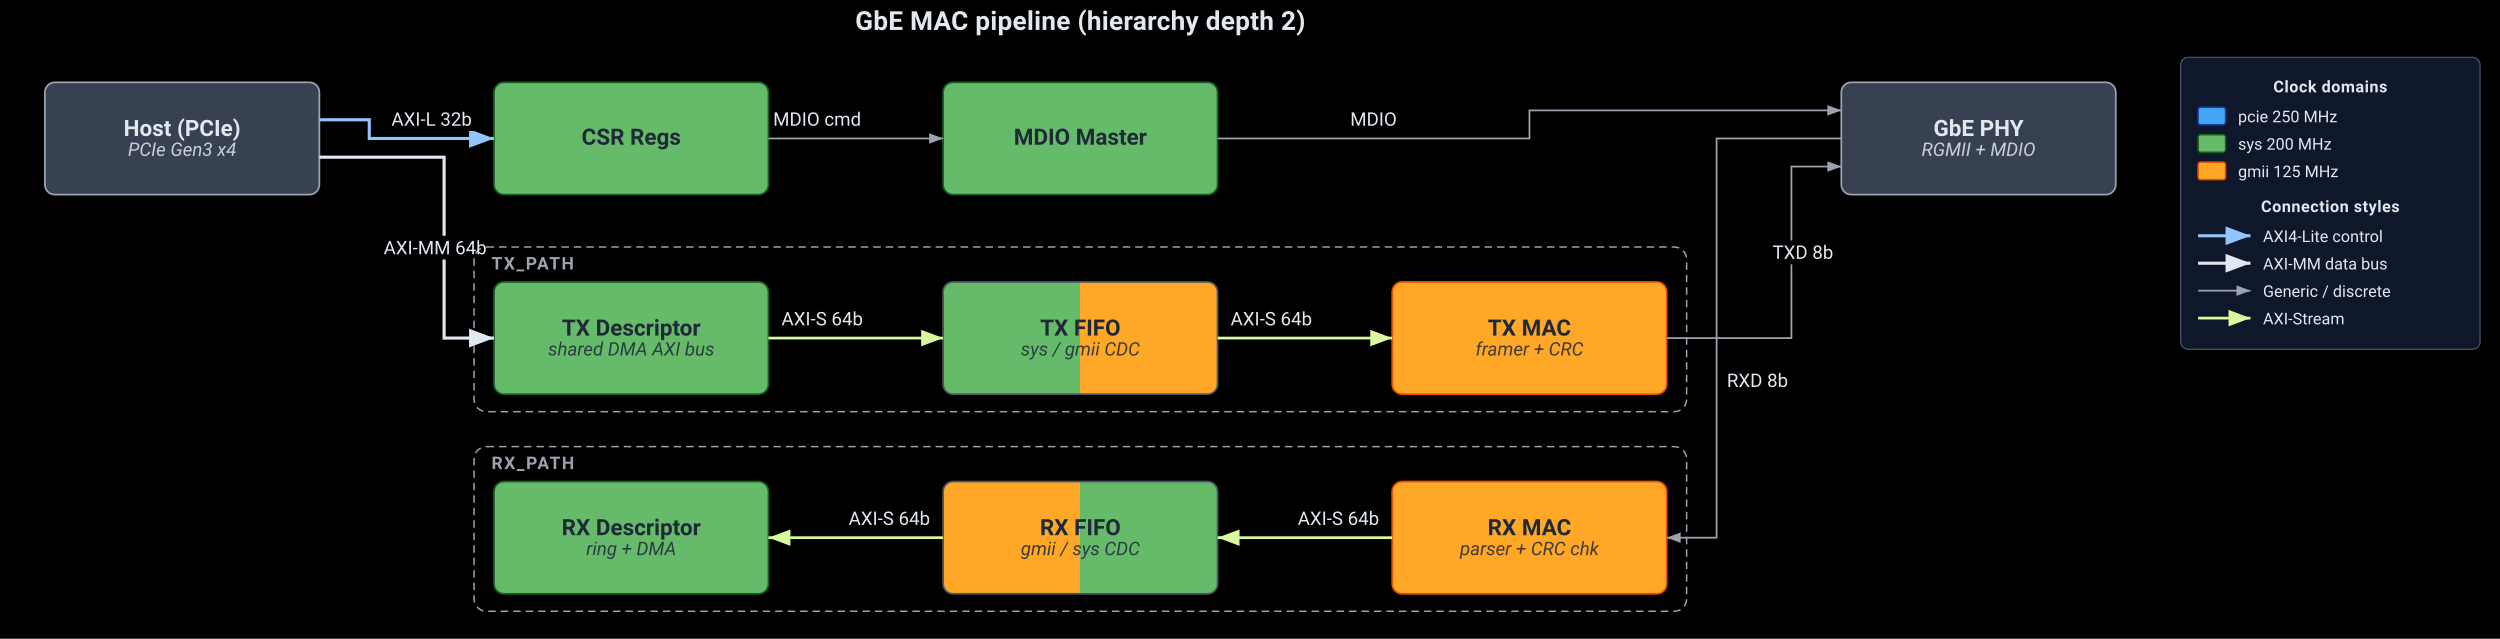
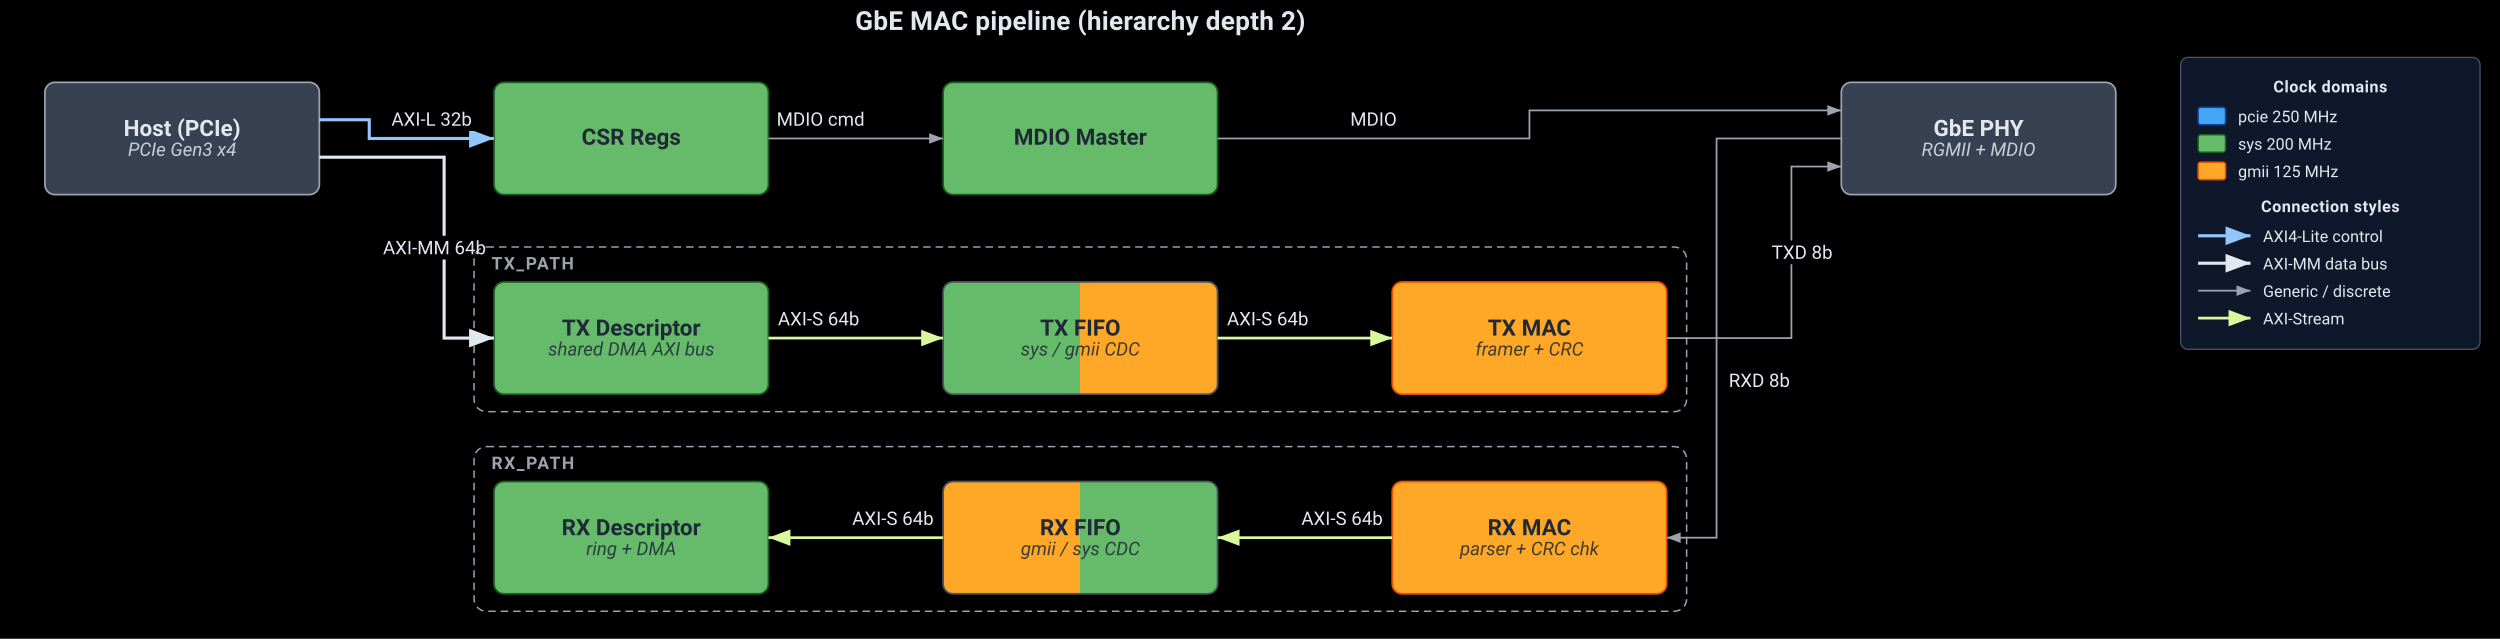
<svg xmlns="http://www.w3.org/2000/svg" width="2004" height="512" viewBox="0 0 2004 512" font-family="ui-sans-serif, system-ui, -apple-system, 'Segoe UI', Roboto, 'Helvetica Neue', Arial, sans-serif" style="background:#000000">
  <defs>
    <marker id="ah-solid" markerWidth="9" markerHeight="9" refX="8" refY="3" orient="auto">
      <path d="M0,0 L0,6 L8,3 z" fill="#e2e8f0" />
    </marker>
    <marker id="ah-thin" markerWidth="9" markerHeight="9" refX="8" refY="3" orient="auto">
      <path d="M0,0 L0,6 L8,3 z" fill="#9ca3af" />
    </marker>
    <marker id="ah-stream" markerWidth="9" markerHeight="9" refX="8" refY="3" orient="auto">
      <path d="M0,0 L0,6 L8,3 z" fill="#d9f99d" />
    </marker>
    <marker id="ah-axil" markerWidth="9" markerHeight="9" refX="8" refY="3" orient="auto">
      <path d="M0,0 L0,6 L8,3 z" fill="#93c5fd" />
    </marker>
    <marker id="ah-tilelink" markerWidth="9" markerHeight="9" refX="8" refY="3" orient="auto">
      <path d="M0,0 L0,6 L8,3 z" fill="#5eead4" />
    </marker>
    <marker id="ah-cdc" markerWidth="9" markerHeight="9" refX="8" refY="3" orient="auto">
      <path d="M0,0 L0,6 L8,3 z" fill="#d8b4fe" />
    </marker>
    <marker id="ah-open" markerWidth="9" markerHeight="9" refX="8" refY="3" orient="auto">
      <path d="M0.5,0.5 L0.5,5.5 L8,3 z" fill="#000000" stroke="#e2e8f0" stroke-width="1" />
    </marker>
    <linearGradient id="grad-tx_fifo" x1="0%" y1="0%" x2="100%" y2="0%">
      <stop offset="50%" stop-color="#66BB6A" />
      <stop offset="50%" stop-color="#FFA726" />
    </linearGradient>
    <linearGradient id="grad-rx_fifo" x1="0%" y1="0%" x2="100%" y2="0%">
      <stop offset="50%" stop-color="#FFA726" />
      <stop offset="50%" stop-color="#66BB6A" />
    </linearGradient>
  </defs>
  <rect width="2004" height="512" fill="#000000" id="_canvas_bg" />
  <text x="866.0" y="24" text-anchor="middle" font-size="21" font-weight="600" fill="#e2e8f0" letter-spacing="0.2">GbE MAC pipeline (hierarchy depth 2)</text>
  <rect id="group_tx_path" x="380" y="198" width="972" height="132" fill="none" stroke="#9ca3af" stroke-width="1.2" stroke-dasharray="6,4" rx="10" />
  <text x="394" y="216" font-size="14" font-weight="700" letter-spacing="1.2" fill="#9ca3af">TX_PATH</text>
  <rect id="group_rx_path" x="380" y="358" width="972" height="132" fill="none" stroke="#9ca3af" stroke-width="1.2" stroke-dasharray="6,4" rx="10" />
  <text x="394" y="376" font-size="14" font-weight="700" letter-spacing="1.2" fill="#9ca3af">RX_PATH</text>
  <rect id="host" x="36" y="66" width="220" height="90" fill="#374151" stroke="#9ca3af" stroke-width="1.4" rx="8" />
  <text x="146" y="109" text-anchor="middle" font-size="18" font-weight="600" fill="#e2e8f0">Host (PCIe)</text>
  <text x="146" y="125" text-anchor="middle" font-size="15" font-style="italic" fill="#e2e8f0" opacity="0.85">PCIe Gen3 x4</text>
  <rect id="csr_regs" x="396" y="66" width="220" height="90" fill="#66BB6A" stroke="#1B5E20" stroke-width="1.4" rx="8" />
  <text x="506" y="116" text-anchor="middle" font-size="18" font-weight="600" fill="#1f2937">CSR Regs</text>
  <rect id="mdio_master" x="756" y="66" width="220" height="90" fill="#66BB6A" stroke="#1B5E20" stroke-width="1.4" rx="8" />
  <text x="866" y="116" text-anchor="middle" font-size="18" font-weight="600" fill="#1f2937">MDIO Master</text>
  <rect id="gmii_phy" x="1476" y="66" width="220" height="90" fill="#374151" stroke="#9ca3af" stroke-width="1.4" rx="8" />
  <text x="1586" y="109" text-anchor="middle" font-size="18" font-weight="600" fill="#e2e8f0">GbE PHY</text>
  <text x="1586" y="125" text-anchor="middle" font-size="15" font-style="italic" fill="#e2e8f0" opacity="0.85">RGMII + MDIO</text>
  <rect id="tx_desc" x="396" y="226" width="220" height="90" fill="#66BB6A" stroke="#1B5E20" stroke-width="1.4" rx="8" />
  <text x="506" y="269" text-anchor="middle" font-size="18" font-weight="600" fill="#1f2937">TX Descriptor</text>
  <text x="506" y="285" text-anchor="middle" font-size="15" font-style="italic" fill="#1f2937" opacity="0.85">shared DMA AXI bus</text>
  <rect id="tx_fifo" x="756" y="226" width="220" height="90" fill="url(#grad-tx_fifo)" stroke="#4b5563" stroke-width="1.4" rx="8" />
  <text x="866" y="269" text-anchor="middle" font-size="18" font-weight="600" fill="#1f2937">TX FIFO</text>
  <text x="866" y="285" text-anchor="middle" font-size="15" font-style="italic" fill="#1f2937" opacity="0.85">sys / gmii CDC</text>
  <rect id="tx_mac" x="1116" y="226" width="220" height="90" fill="#FFA726" stroke="#E65100" stroke-width="1.4" rx="8" />
  <text x="1226" y="269" text-anchor="middle" font-size="18" font-weight="600" fill="#1f2937">TX MAC</text>
  <text x="1226" y="285" text-anchor="middle" font-size="15" font-style="italic" fill="#1f2937" opacity="0.85">framer + CRC</text>
  <rect id="rx_desc" x="396" y="386" width="220" height="90" fill="#66BB6A" stroke="#1B5E20" stroke-width="1.4" rx="8" />
  <text x="506" y="429" text-anchor="middle" font-size="18" font-weight="600" fill="#1f2937">RX Descriptor</text>
  <text x="506" y="445" text-anchor="middle" font-size="15" font-style="italic" fill="#1f2937" opacity="0.85">ring + DMA</text>
  <rect id="rx_fifo" x="756" y="386" width="220" height="90" fill="url(#grad-rx_fifo)" stroke="#4b5563" stroke-width="1.4" rx="8" />
  <text x="866" y="429" text-anchor="middle" font-size="18" font-weight="600" fill="#1f2937">RX FIFO</text>
  <text x="866" y="445" text-anchor="middle" font-size="15" font-style="italic" fill="#1f2937" opacity="0.85">gmii / sys CDC</text>
  <rect id="rx_mac" x="1116" y="386" width="220" height="90" fill="#FFA726" stroke="#E65100" stroke-width="1.4" rx="8" />
  <text x="1226" y="429" text-anchor="middle" font-size="18" font-weight="600" fill="#1f2937">RX MAC</text>
  <text x="1226" y="445" text-anchor="middle" font-size="15" font-style="italic" fill="#1f2937" opacity="0.85">parser + CRC chk</text>
  <mask id="edge-label-clearance" maskUnits="userSpaceOnUse">
    <rect width="2004" height="512" fill="#ffffff" />
-     <rect x="306.9" y="86.0" width="78.2" height="19.0" fill="#000000" />
-     <rect x="305.5" y="189.0" width="86.5" height="19.0" fill="#000000" />
-     <rect x="620.0" y="86.0" width="70.0" height="19.0" fill="#000000" />
-     <rect x="1082.5" y="86.0" width="37.0" height="19.0" fill="#000000" />
-     <rect x="620.0" y="246.0" width="78.2" height="19.0" fill="#000000" />
-     <rect x="980.0" y="246.0" width="78.2" height="19.0" fill="#000000" />
-     <rect x="1418.5" y="192.8" width="53.5" height="19.0" fill="#000000" />
-     <rect x="1382.0" y="295.5" width="53.5" height="19.0" fill="#000000" />
-     <rect x="1033.8" y="406.0" width="78.2" height="19.0" fill="#000000" />
-     <rect x="673.8" y="406.0" width="78.2" height="19.0" fill="#000000" />
+     <rect x="310.6" y="86.0" width="70.7" height="19.0" fill="#000000" />
+     <rect x="304.6" y="189.0" width="87.4" height="19.0" fill="#000000" />
+     <rect x="620.0" y="86.0" width="75.7" height="19.0" fill="#000000" />
+     <rect x="1079.4" y="86.0" width="43.2" height="19.0" fill="#000000" />
+     <rect x="620.0" y="246.0" width="72.4" height="19.0" fill="#000000" />
+     <rect x="980.0" y="246.0" width="72.4" height="19.0" fill="#000000" />
+     <rect x="1417.2" y="192.8" width="54.8" height="19.0" fill="#000000" />
+     <rect x="1382.0" y="295.5" width="56.5" height="19.0" fill="#000000" />
+     <rect x="1039.6" y="406.0" width="72.4" height="19.0" fill="#000000" />
+     <rect x="679.6" y="406.0" width="72.4" height="19.0" fill="#000000" />
  </mask>
  <path id="edge_host_to_csr_regs" d="M 256.0,96.0 L 296.0,96.0 L 296.0,111.0 L 396.0,111.0" stroke="#93c5fd" stroke-width="2.5" fill="none" marker-end="url(#ah-axil)" mask="url(#edge-label-clearance)" />
  <path id="edge_host_to_tx_desc" d="M 256.0,126.0 L 356.0,126.0 L 356.0,271.0 L 396.0,271.0" stroke="#e2e8f0" stroke-width="2.5" fill="none" marker-end="url(#ah-solid)" mask="url(#edge-label-clearance)" />
  <path id="edge_csr_regs_to_mdio_master" d="M 616.0,111.0 L 686.0,111.0 L 756.0,111.0" stroke="#9ca3af" stroke-width="1.4" fill="none" marker-end="url(#ah-thin)" mask="url(#edge-label-clearance)" />
  <path id="edge_mdio_master_to_gmii_phy" d="M 976.0,111.0 L 1226.0,111.0 L 1226.0,88.5 L 1476.0,88.5" stroke="#9ca3af" stroke-width="1.4" fill="none" marker-end="url(#ah-thin)" mask="url(#edge-label-clearance)" />
  <path id="edge_tx_desc_to_tx_fifo" d="M 616.0,271.0 L 686.0,271.0 L 756.0,271.0" stroke="#d9f99d" stroke-width="2.2" fill="none" marker-end="url(#ah-stream)" mask="url(#edge-label-clearance)" />
  <path id="edge_tx_fifo_to_tx_mac" d="M 976.0,271.0 L 1046.0,271.0 L 1116.0,271.0" stroke="#d9f99d" stroke-width="2.2" fill="none" marker-end="url(#ah-stream)" mask="url(#edge-label-clearance)" />
  <path id="edge_tx_mac_to_gmii_phy" d="M 1336.0,271.0 L 1436.0,271.0 L 1436.0,133.5 L 1476.0,133.5" stroke="#9ca3af" stroke-width="1.4" fill="none" marker-end="url(#ah-thin)" mask="url(#edge-label-clearance)" />
  <path id="edge_gmii_phy_to_rx_mac" d="M 1476.0,111.0 L 1376.0,111.0 L 1376.0,431.0 L 1336.0,431.0" stroke="#9ca3af" stroke-width="1.4" fill="none" marker-end="url(#ah-thin)" mask="url(#edge-label-clearance)" />
  <path id="edge_rx_mac_to_rx_fifo" d="M 1116.0,431.0 L 1046.0,431.0 L 976.0,431.0" stroke="#d9f99d" stroke-width="2.2" fill="none" marker-end="url(#ah-stream)" mask="url(#edge-label-clearance)" />
  <path id="edge_rx_fifo_to_rx_desc" d="M 756.0,431.0 L 686.0,431.0 L 616.0,431.0" stroke="#d9f99d" stroke-width="2.2" fill="none" marker-end="url(#ah-stream)" mask="url(#edge-label-clearance)" />
  <text x="346.0" y="100.8" text-anchor="middle" font-size="15" fill="#e2e8f0">AXI-L 32b</text>
-   <text x="348.8" y="203.8" text-anchor="middle" font-size="15" fill="#e2e8f0">AXI-MM 64b</text>
-   <text x="655.0" y="100.8" text-anchor="middle" font-size="15" fill="#e2e8f0">MDIO cmd</text>
+   <text x="348.3" y="203.8" text-anchor="middle" font-size="15" fill="#e2e8f0">AXI-MM 64b</text>
+   <text x="657.8" y="100.8" text-anchor="middle" font-size="15" fill="#e2e8f0">MDIO cmd</text>
  <text x="1101.0" y="100.8" text-anchor="middle" font-size="15" fill="#e2e8f0">MDIO</text>
-   <text x="659.1" y="260.8" text-anchor="middle" font-size="15" fill="#e2e8f0">AXI-S 64b</text>
-   <text x="1019.1" y="260.8" text-anchor="middle" font-size="15" fill="#e2e8f0">AXI-S 64b</text>
-   <text x="1445.2" y="207.5" text-anchor="middle" font-size="15" fill="#e2e8f0">TXD 8b</text>
-   <text x="1408.8" y="310.2" text-anchor="middle" font-size="15" fill="#e2e8f0">RXD 8b</text>
-   <text x="1072.9" y="420.8" text-anchor="middle" font-size="15" fill="#e2e8f0">AXI-S 64b</text>
-   <text x="712.9" y="420.8" text-anchor="middle" font-size="15" fill="#e2e8f0">AXI-S 64b</text>
+   <text x="656.2" y="260.8" text-anchor="middle" font-size="15" fill="#e2e8f0">AXI-S 64b</text>
+   <text x="1016.2" y="260.8" text-anchor="middle" font-size="15" fill="#e2e8f0">AXI-S 64b</text>
+   <text x="1444.6" y="207.5" text-anchor="middle" font-size="15" fill="#e2e8f0">TXD 8b</text>
+   <text x="1410.3" y="310.2" text-anchor="middle" font-size="15" fill="#e2e8f0">RXD 8b</text>
+   <text x="1075.8" y="420.8" text-anchor="middle" font-size="15" fill="#e2e8f0">AXI-S 64b</text>
+   <text x="715.8" y="420.8" text-anchor="middle" font-size="15" fill="#e2e8f0">AXI-S 64b</text>
  <rect id="legend_card" x="1748" y="46" width="240" height="234" fill="#0f172a" stroke="#475569" stroke-width="1" rx="6" />
  <text x="1868" y="74" text-anchor="middle" font-size="13" font-weight="700" fill="#e2e8f0" letter-spacing="0.4">Clock domains</text>
  <rect x="1762" y="86" width="22" height="14" fill="#42A5F5" stroke="#0D47A1" stroke-width="1.2" rx="2" />
  <text x="1794" y="98" font-size="13" fill="#e2e8f0">pcie  250 MHz</text>
  <rect x="1762" y="108" width="22" height="14" fill="#66BB6A" stroke="#1B5E20" stroke-width="1.2" rx="2" />
  <text x="1794" y="120" font-size="13" fill="#e2e8f0">sys  200 MHz</text>
  <rect x="1762" y="130" width="22" height="14" fill="#FFA726" stroke="#E65100" stroke-width="1.2" rx="2" />
  <text x="1794" y="142" font-size="13" fill="#e2e8f0">gmii  125 MHz</text>
  <text x="1868" y="170" text-anchor="middle" font-size="13" font-weight="700" fill="#e2e8f0" letter-spacing="0.4">Connection styles</text>
  <path id="legend-arrow-axi-lite" d="M 1762,189.0 L 1804,189.0" stroke="#93c5fd" stroke-width="2.5" fill="none" marker-end="url(#ah-axil)" />
  <text x="1814" y="194" font-size="13" fill="#e2e8f0">AXI4-Lite control</text>
  <path id="legend-arrow-axi-mm" d="M 1762,211.0 L 1804,211.0" stroke="#e2e8f0" stroke-width="2.5" fill="none" marker-end="url(#ah-solid)" />
  <text x="1814" y="216" font-size="13" fill="#e2e8f0">AXI-MM data bus</text>
  <path id="legend-arrow-generic" d="M 1762,233.0 L 1804,233.0" stroke="#9ca3af" stroke-width="1.4" fill="none" marker-end="url(#ah-thin)" />
  <text x="1814" y="238" font-size="13" fill="#e2e8f0">Generic / discrete</text>
  <path id="legend-arrow-axi-stream" d="M 1762,255.0 L 1804,255.0" stroke="#d9f99d" stroke-width="2.2" fill="none" marker-end="url(#ah-stream)" />
  <text x="1814" y="260" font-size="13" fill="#e2e8f0">AXI-Stream</text>
</svg>
